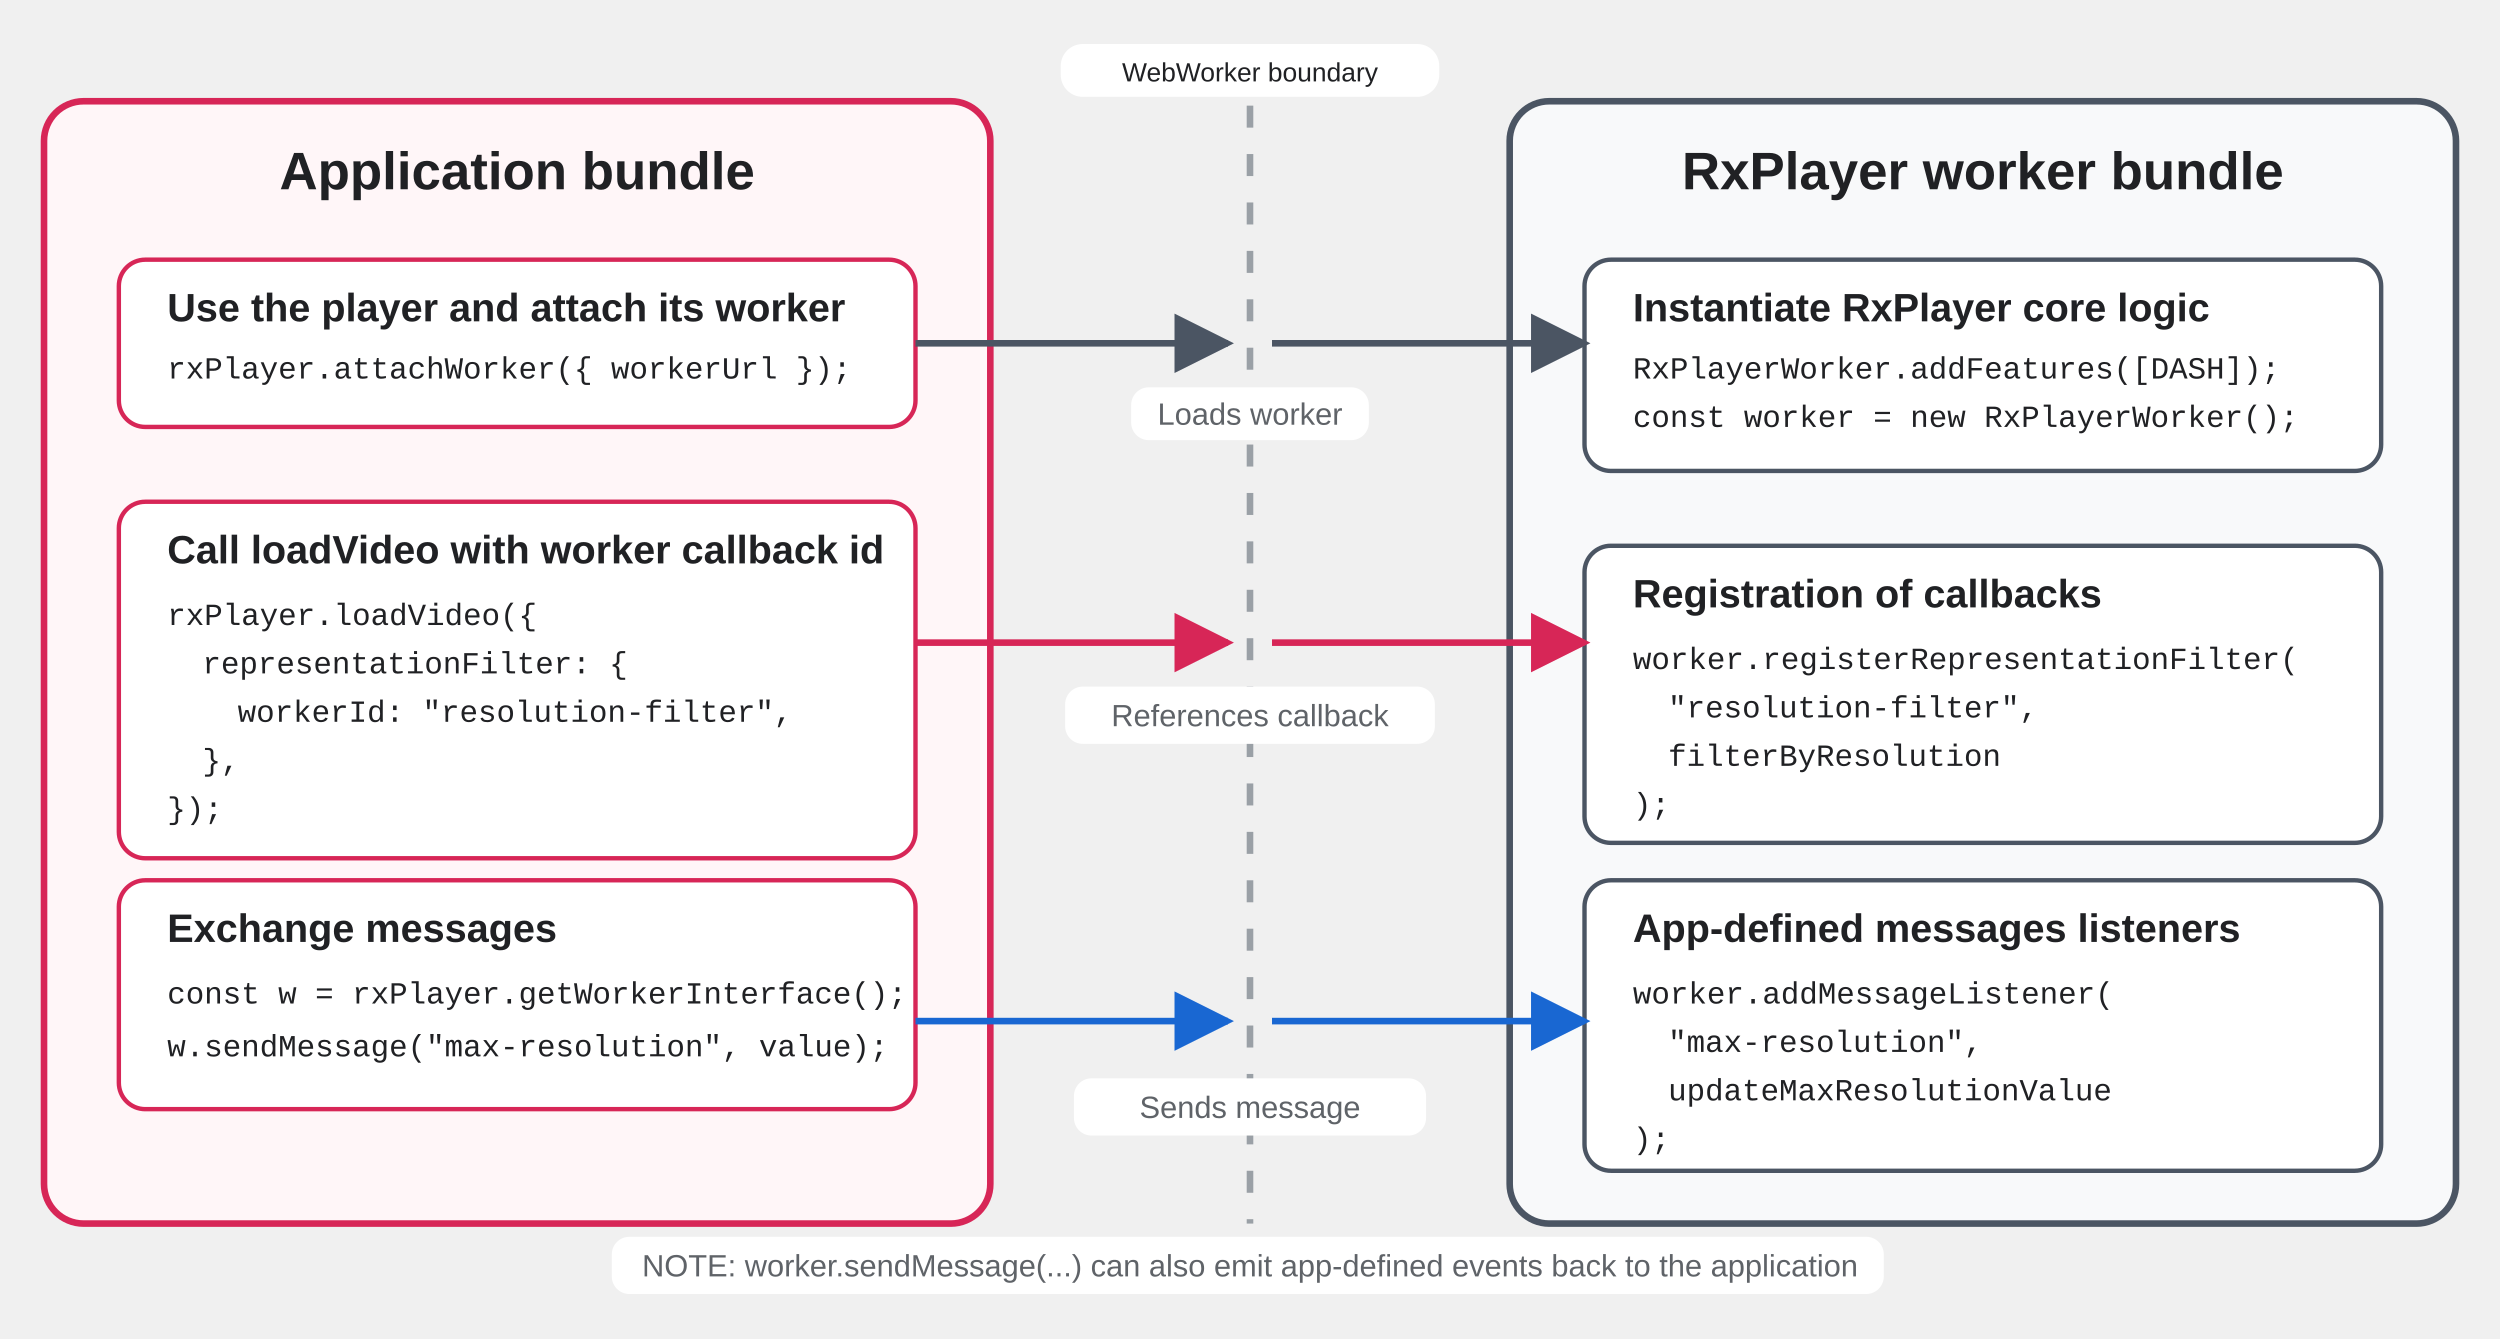
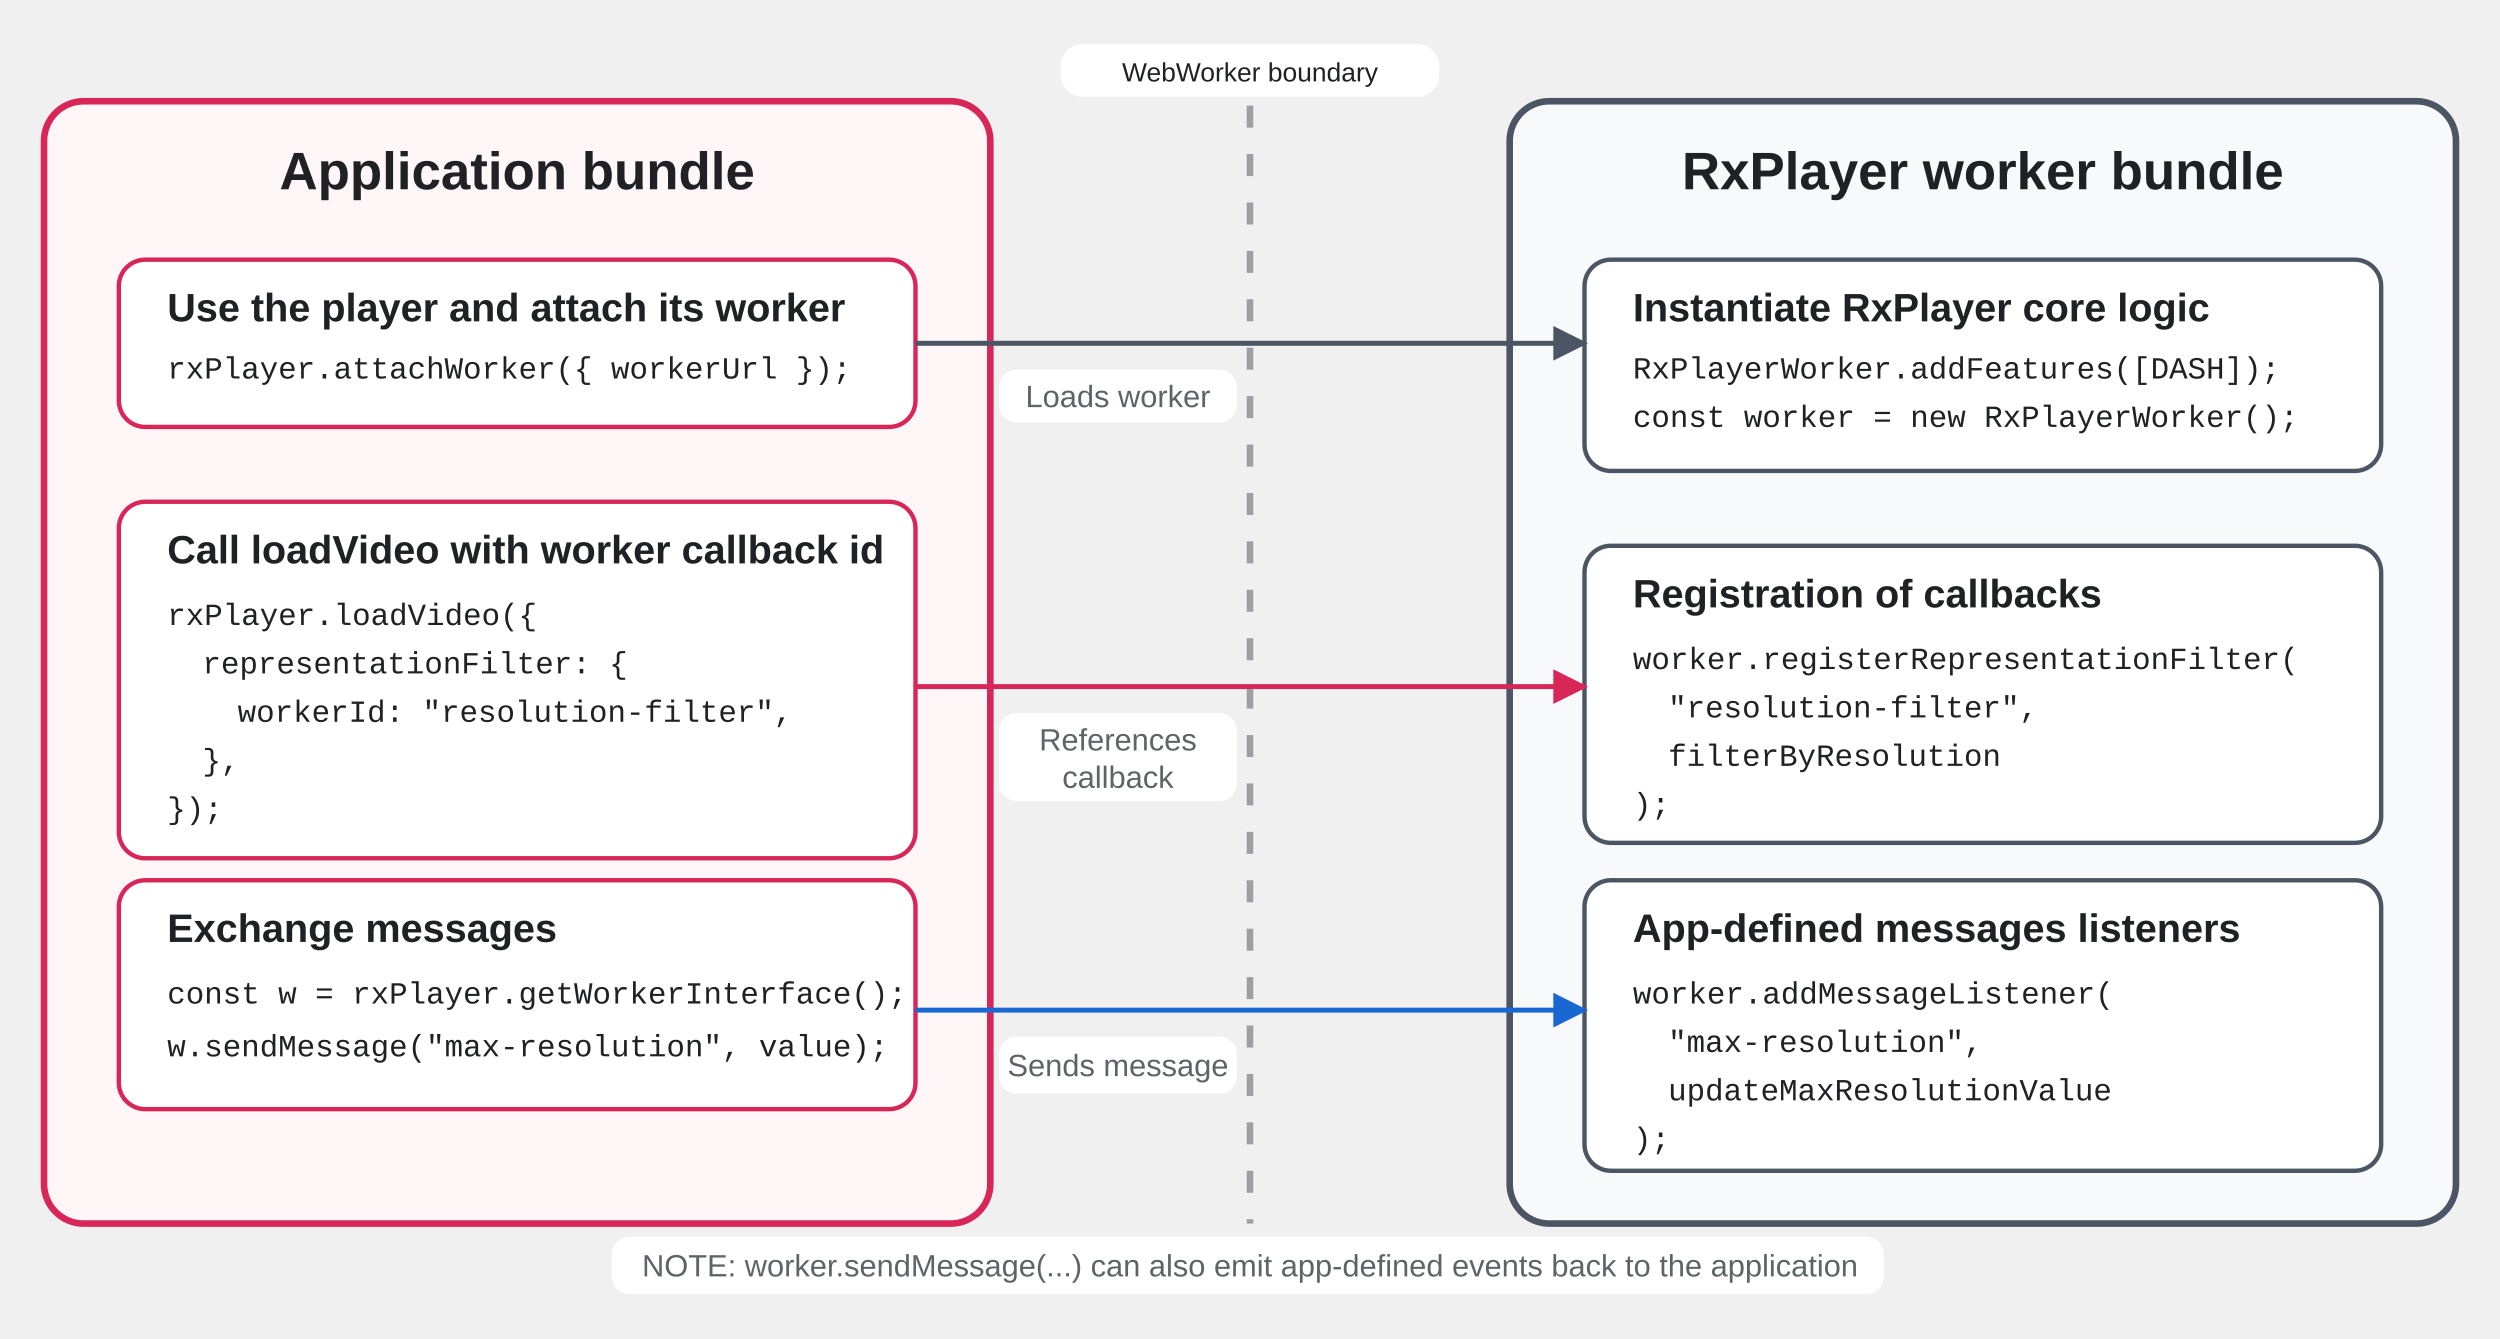
<svg xmlns="http://www.w3.org/2000/svg" viewBox="32 80 1136 608" role="img" aria-labelledby="title desc">
  <defs>
-     <marker id="arrow-slate" viewBox="0 0 10 10" markerWidth="9" markerHeight="9" refX="9" refY="5" orient="auto">
+     <marker id="arrow-slate" viewBox="0 0 10 10" markerWidth="7" markerHeight="7" refX="9" refY="5" orient="auto">
      <path d="M0 0 10 5 0 10z" fill="#4b5563" />
    </marker>
-     <marker id="arrow-pink" viewBox="0 0 10 10" markerWidth="9" markerHeight="9" refX="9" refY="5" orient="auto">
+     <marker id="arrow-pink" viewBox="0 0 10 10" markerWidth="7" markerHeight="7" refX="9" refY="5" orient="auto">
      <path d="M0 0 10 5 0 10z" fill="#d72657" />
    </marker>
-     <marker id="arrow-blue" viewBox="0 0 10 10" markerWidth="9" markerHeight="9" refX="9" refY="5" orient="auto">
+     <marker id="arrow-blue" viewBox="0 0 10 10" markerWidth="7" markerHeight="7" refX="9" refY="5" orient="auto">
      <path d="M0 0 10 5 0 10z" fill="#1967d2" />
    </marker>
    <style>
      text {
        font-family: Arial, Helvetica, sans-serif;
        fill: #202124;
      }
      .title {
        font-size: 30px;
        font-weight: 700;
      }
      .panel-title {
        font-size: 24px;
        font-weight: 700;
      }
      .section {
        font-size: 18px;
        font-weight: 700;
      }
      .body {
        font-size: 16px;
      }
      .small {
        font-size: 14px;
        fill: #5f6368;
      }
      .code {
        font-family: "SFMono-Regular", Consolas, "Liberation Mono", Menlo, monospace;
        font-size: 14px;
      }
      .code-small {
        font-family: "SFMono-Regular", Consolas, "Liberation Mono", Menlo, monospace;
        font-size: 13px;
      }
      .muted {
        fill: #5f6368;
      }
    </style>
  </defs>
  <rect x="52" y="126" width="430" height="510" rx="18" fill="#fff6f8" stroke="#d72657" stroke-width="3" />
  <text x="267" y="166" text-anchor="middle" class="panel-title">Application bundle</text>
  <rect x="86" y="198" width="362" height="76" rx="12" fill="#ffffff" stroke="#d72657" stroke-width="2" />
  <text x="108" y="226" class="section">Use the player and attach its worker</text>
  <text x="108" y="252" class="code">rxPlayer.attachWorker({ workerUrl });</text>
  <rect x="86" y="308" width="362" height="162" rx="12" fill="#ffffff" stroke="#d72657" stroke-width="2" />
  <text x="108" y="336" class="section">Call loadVideo with worker callback id</text>
  <text x="108" y="364" class="code">rxPlayer.loadVideo({</text>
  <text x="124" y="386" class="code">representationFilter: {</text>
  <text x="140" y="408" class="code">workerId: "resolution-filter",</text>
  <text x="124" y="430" class="code">},</text>
  <text x="108" y="452" class="code">});</text>
  <rect x="86" y="480" width="362" height="104" rx="12" fill="#ffffff" stroke="#d72657" stroke-width="2" />
  <text x="108" y="508" class="section">Exchange messages</text>
  <text x="108" y="536" class="code">const w = rxPlayer.getWorkerInterface();</text>
  <text x="108" y="560" class="code">w.sendMessage("max-resolution", value);</text>
  <rect x="514" y="100" width="172" height="24" rx="10" fill="#ffffff" />
  <text x="600" y="117" text-anchor="middle">WebWorker boundary</text>
  <line x1="600" y1="128" x2="600" y2="636" stroke="#9aa0a6" stroke-width="3" stroke-dasharray="10 12" />
  <rect x="718" y="126" width="430" height="510" rx="18" fill="#f8f9fa" stroke="#4b5563" stroke-width="3" />
  <text x="933" y="166" text-anchor="middle" class="panel-title">RxPlayer worker bundle</text>
  <rect x="752" y="198" width="362" height="96" rx="12" fill="#ffffff" stroke="#4b5563" stroke-width="2" />
  <text x="774" y="226" class="section">Instantiate RxPlayer core logic</text>
  <text x="774" y="252" class="code">RxPlayerWorker.addFeatures([DASH]);</text>
  <text x="774" y="274" class="code">const worker = new RxPlayerWorker();</text>
  <rect x="752" y="328" width="362" height="135" rx="12" fill="#ffffff" stroke="#4b5563" stroke-width="2" />
  <text x="774" y="356" class="section">Registration of callbacks</text>
  <text x="774" y="384" class="code">worker.registerRepresentationFilter(</text>
  <text x="790" y="406" class="code">"resolution-filter",</text>
  <text x="790" y="428" class="code">filterByResolution</text>
  <text x="774" y="450" class="code">);</text>
  <rect x="752" y="480" width="362" height="132" rx="12" fill="#ffffff" stroke="#4b5563" stroke-width="2" />
  <text x="774" y="508" class="section">App-defined messages listeners</text>
  <text x="774" y="536" class="code">worker.addMessageListener(</text>
  <text x="790" y="558" class="code">"max-resolution",</text>
  <text x="790" y="580" class="code">updateMaxResolutionValue</text>
  <text x="774" y="602" class="code">);</text>
-   <path d="M448 236 C526 236 560 236 590 236" fill="none" stroke="#4b5563" stroke-width="3" marker-end="url(#arrow-slate)" />
-   <path d="M610 236 C642 236 674 236 752 236" fill="none" stroke="#4b5563" stroke-width="3" marker-end="url(#arrow-slate)" />
-   <rect x="546" y="256" width="108" height="24" rx="8" fill="#ffffff" />
-   <text x="600" y="273" text-anchor="middle" class="small">Loads worker</text>
-   <path d="M448 372 C526 372 560 372 590 372" fill="none" stroke="#d72657" stroke-width="3" marker-end="url(#arrow-pink)" />
-   <path d="M610 372 C642 372 674 372 752 372" fill="none" stroke="#d72657" stroke-width="3" marker-end="url(#arrow-pink)" />
-   <rect x="516" y="392" width="168" height="26" rx="8" fill="#ffffff" />
-   <text x="600" y="410" text-anchor="middle" class="small">References callback</text>
-   <path d="M448 544 C528 544 558 544 590 544" fill="none" stroke="#1967d2" stroke-width="3" marker-end="url(#arrow-blue)" />
-   <path d="M610 544 C642 544 672 544 752 544" fill="none" stroke="#1967d2" stroke-width="3" marker-end="url(#arrow-blue)" />
-   <rect x="520" y="570" width="160" height="26" rx="8" fill="#ffffff" />
-   <text x="600" y="588" text-anchor="middle" class="small">Sends message</text>
+   <path d="M448 236 C526 236 674 236 752 236" fill="none" stroke="#4b5563" stroke-width="2.25" marker-end="url(#arrow-slate)" />
+   <rect x="486" y="248" width="108" height="24" rx="8" fill="#ffffff" />
+   <text x="540" y="265" text-anchor="middle" class="small">Loads worker</text>
+   <path d="M448 392 C526 392 674 392 752 392" fill="none" stroke="#d72657" stroke-width="2.25" marker-end="url(#arrow-pink)" />
+   <rect x="486" y="404" width="108" height="40" rx="8" fill="#ffffff" />
+   <text x="540" y="421" text-anchor="middle" class="small">References</text>
+   <text x="540" y="438" text-anchor="middle" class="small">callback</text>
+   <path d="M448 539 C528 539 672 539 752 539" fill="none" stroke="#1967d2" stroke-width="2.25" marker-end="url(#arrow-blue)" />
+   <rect x="486" y="551" width="108" height="26" rx="8" fill="#ffffff" />
+   <text x="540" y="569" text-anchor="middle" class="small">Sends message</text>
  <rect x="310" y="642" width="578" height="26" rx="8" fill="#ffffff" />
  <text x="600" y="660" text-anchor="middle" class="small">NOTE: worker.sendMessage(...) can also emit app-defined events back to the application</text>
</svg>
